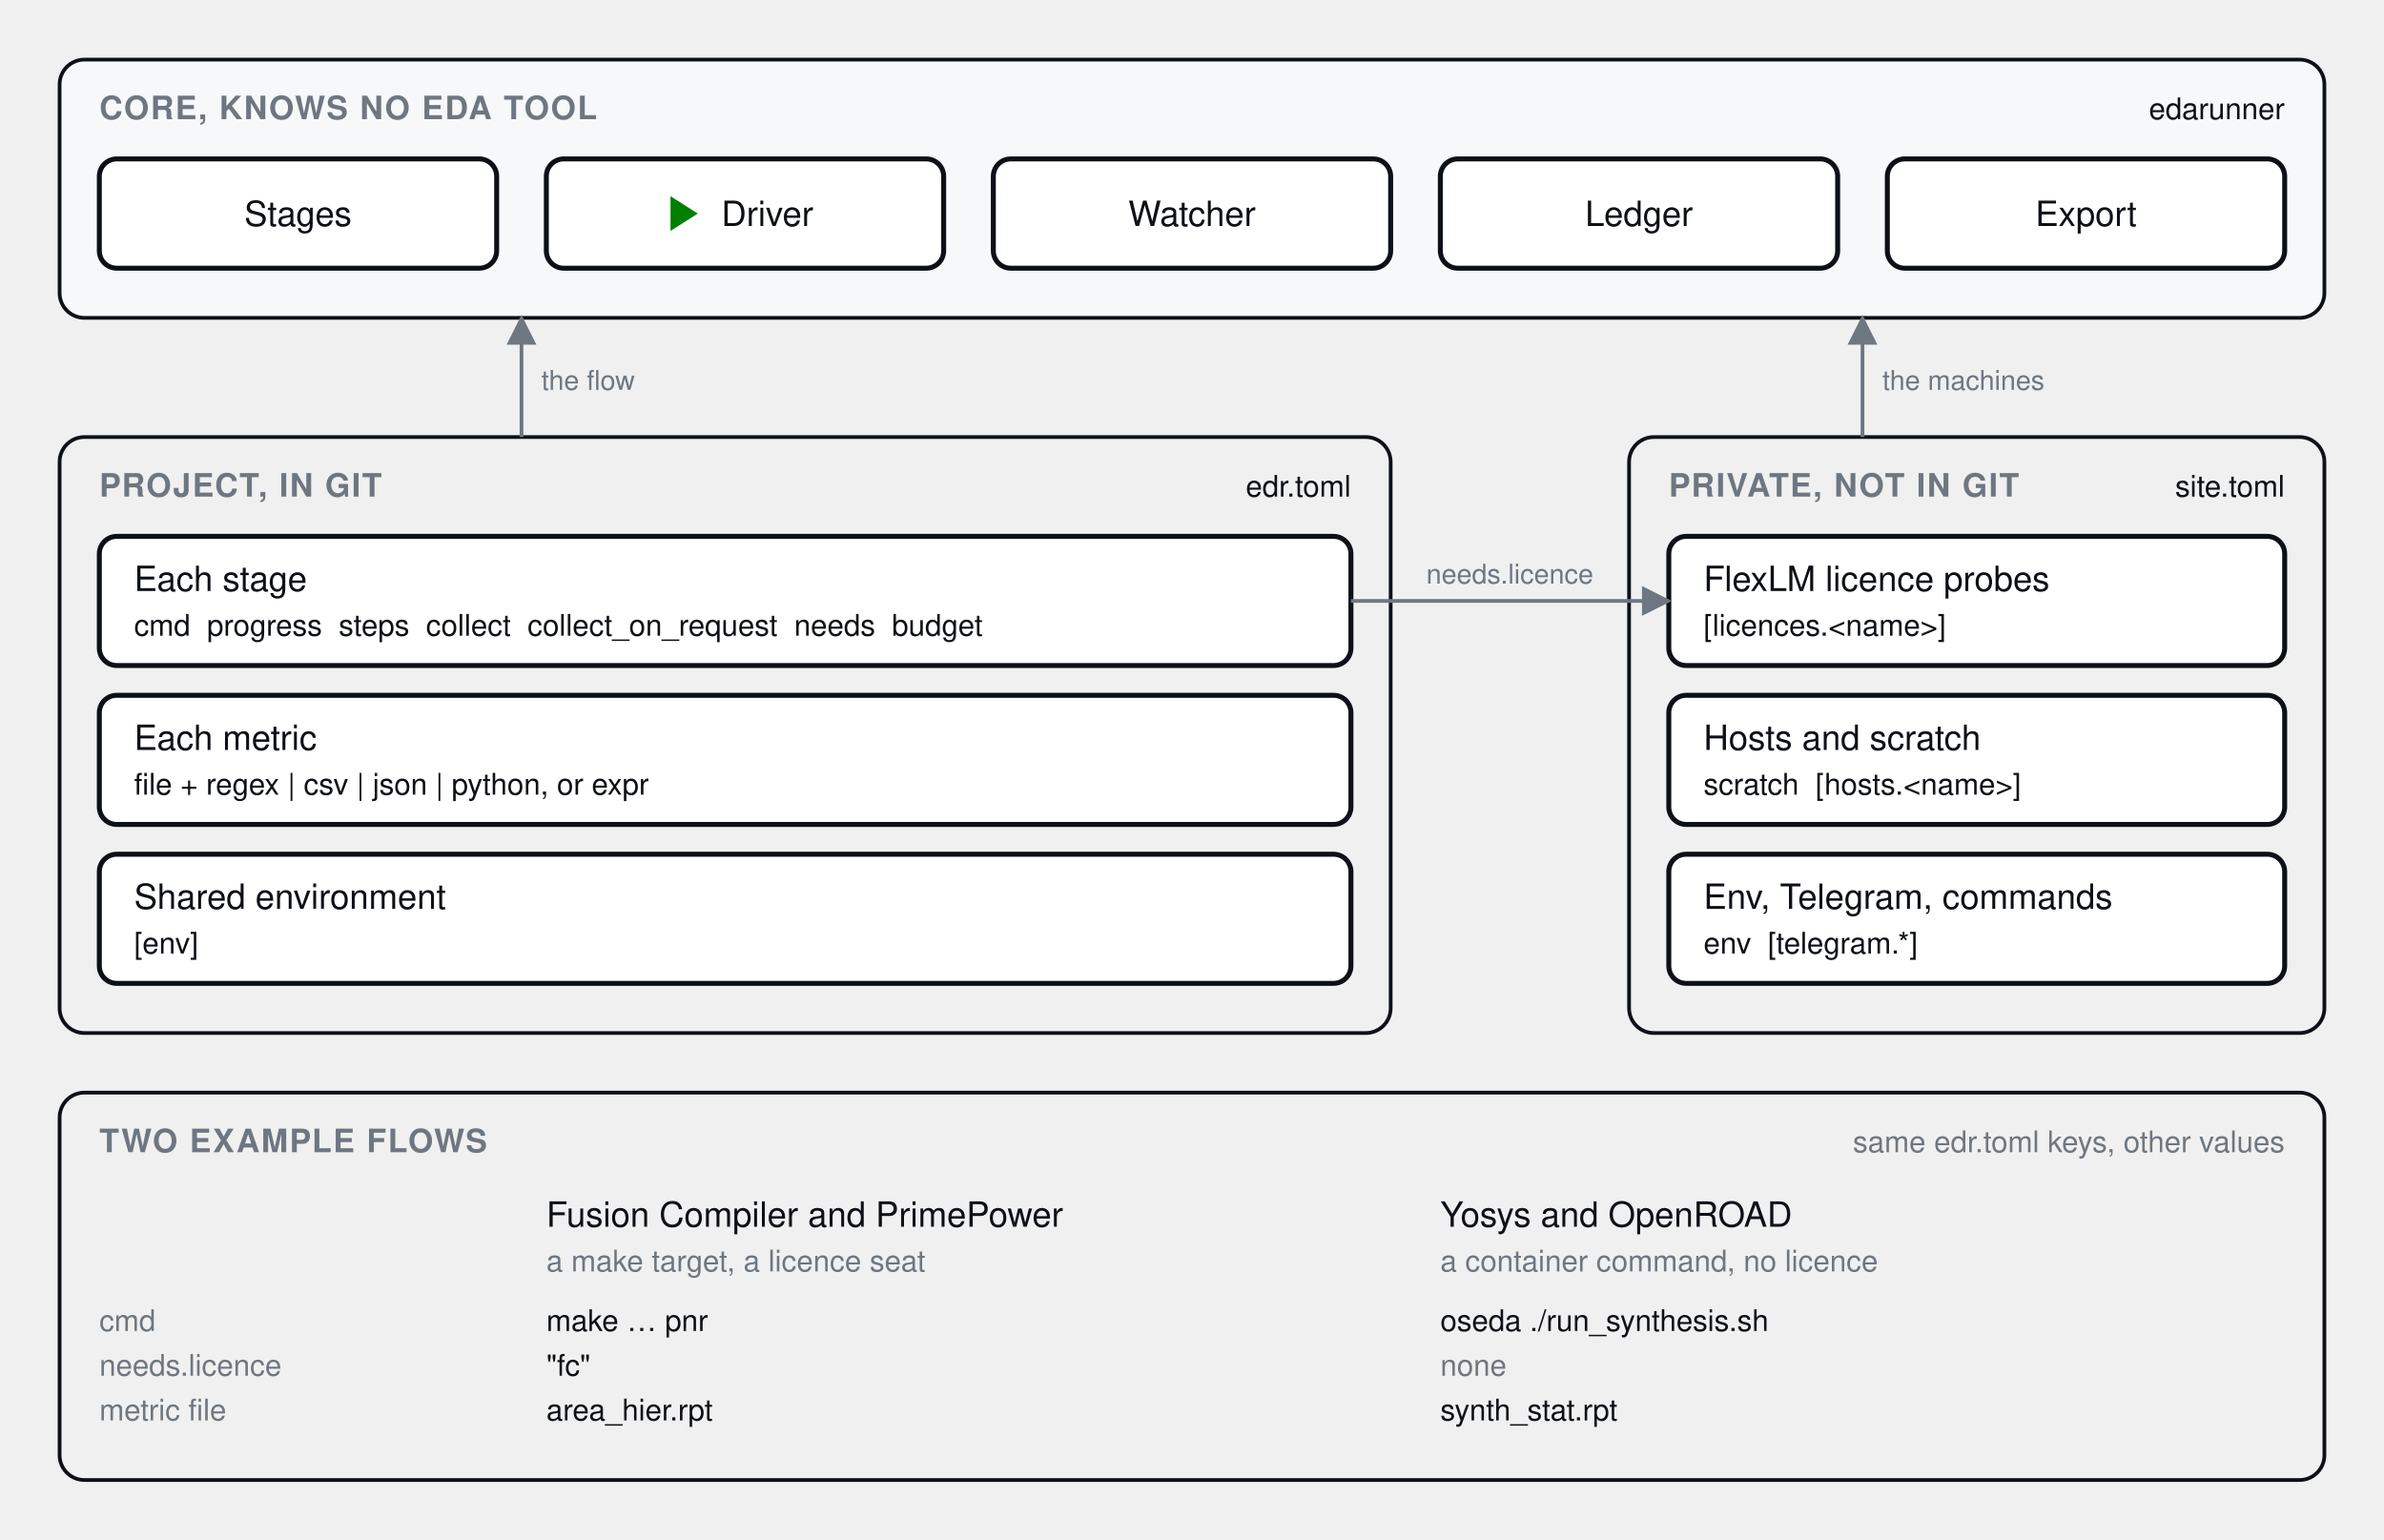
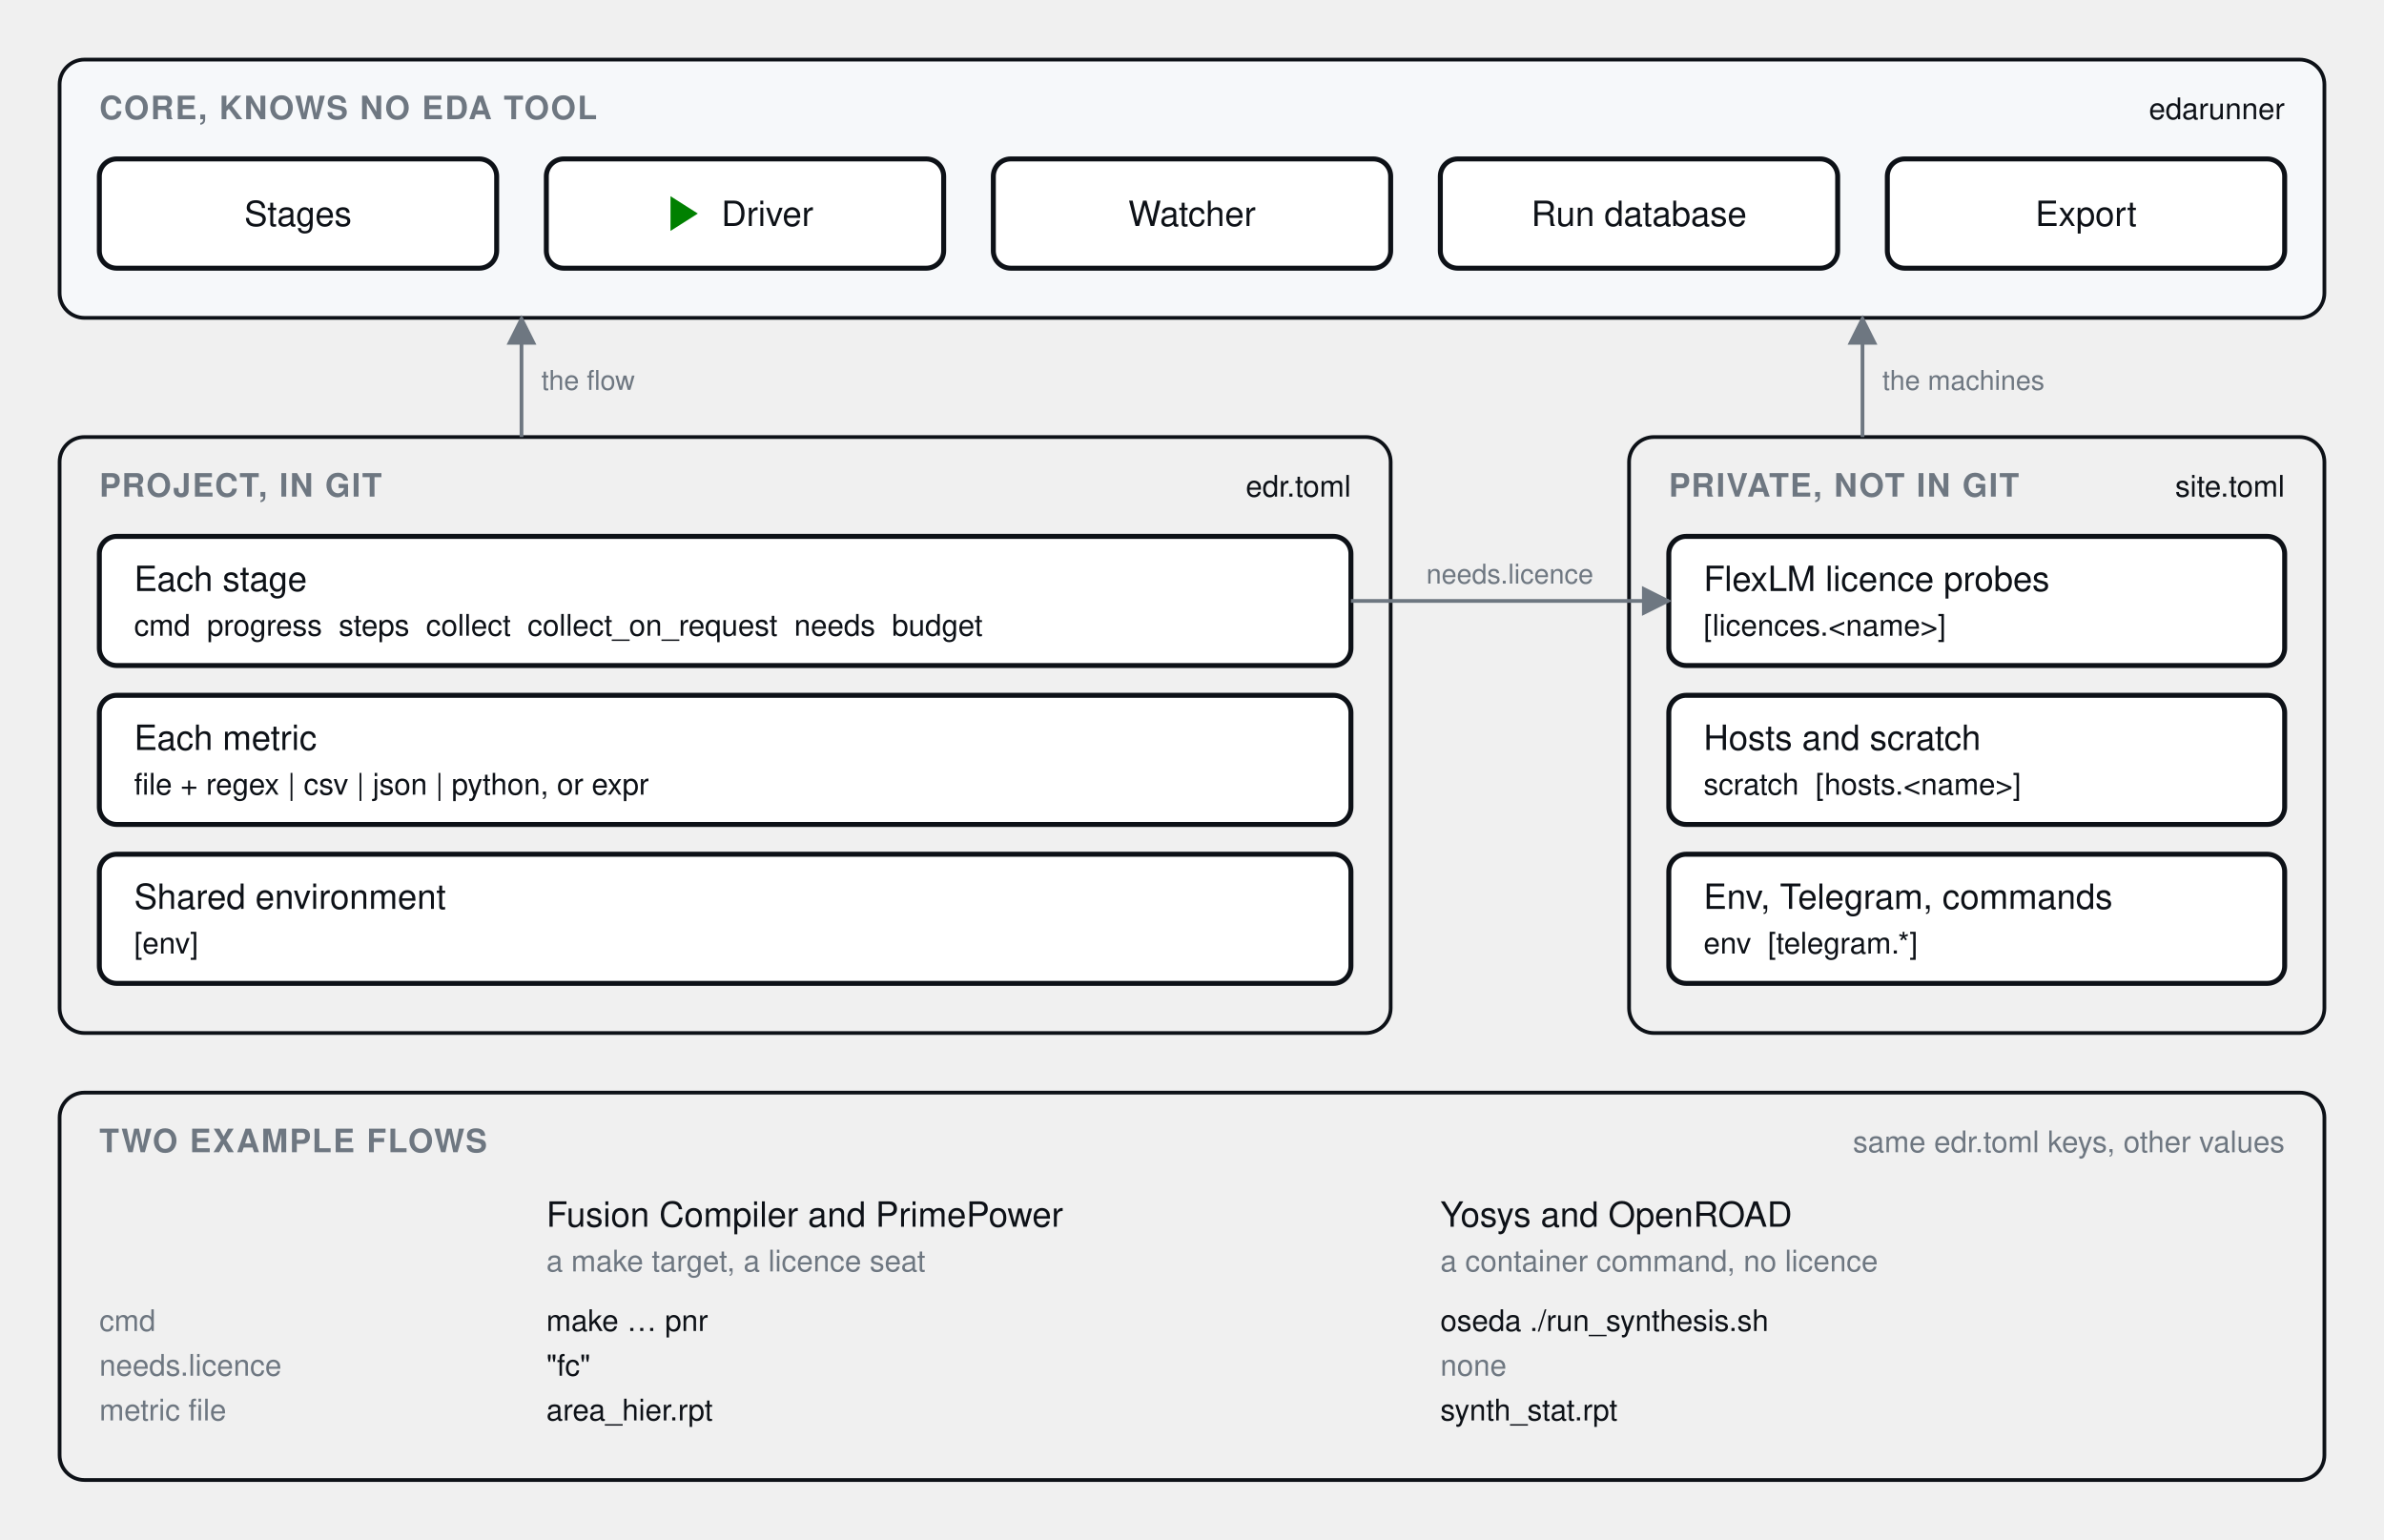
<svg xmlns="http://www.w3.org/2000/svg" width="960" height="620" viewBox="0 0 960 620" role="img" aria-label="How a flow plugs into edarunner: the core, the project edr.toml and the private site.toml">
  <style>
  .box { fill: #ffffff; stroke: #0d1117; stroke-width: 2; }
  .frame { fill: none; stroke: #0d1117; stroke-width: 1.5; }
  .frame-fill { fill: #f6f8fa; stroke: #0d1117; stroke-width: 1.5; }
  .run { fill: #008000; }
  .t { font-family: Helvetica, Arial, sans-serif; font-size: 14px; fill: #0d1117; }
  .s { font-family: Helvetica, Arial, sans-serif; font-size: 12px; fill: #6e7781; }
  .h { font-family: Helvetica, Arial, sans-serif; font-size: 13px; font-weight: 700; fill: #6e7781; letter-spacing: 0.6px; }
  .m { font-family: Helvetica, Arial, sans-serif; font-size: 12px; fill: #0d1117; }
  .m.key { fill: #6e7781; }
  .a { fill: none; stroke: #6e7781; stroke-width: 1.5; marker-end: url(#arrow); }
  .al { font-family: Helvetica, Arial, sans-serif; font-size: 11px; fill: #6e7781; }
  @media (prefers-color-scheme: dark) {
    .box { fill: #0d1117; }
    .frame-fill { fill: #161b22; }
    .t, .m { fill: #e6edf3; }
    .box, .frame, .frame-fill { stroke: #e6edf3; }
  }
</style>
  <defs>
    <marker id="arrow" viewBox="0 0 10 10" refX="9" refY="5" markerWidth="8" markerHeight="8" orient="auto-start-reverse">
      <path d="M0 0L10 5L0 10z" fill="#6e7781" />
    </marker>
  </defs>
  <rect class="frame-fill" x="24" y="24" width="912" height="104" rx="10" />
  <text class="h" x="40" y="48">CORE, KNOWS NO EDA TOOL</text>
  <text class="m" x="920" y="48" text-anchor="end">edarunner</text>
  <rect class="box" x="40" y="64" width="160" height="44" rx="7" />
  <text class="t" x="120" y="91" text-anchor="middle">Stages</text>
  <rect class="box" x="220" y="64" width="160" height="44" rx="7" />
  <text class="t" x="309" y="91" text-anchor="middle">Driver</text>
  <rect class="box" x="400" y="64" width="160" height="44" rx="7" />
  <text class="t" x="480" y="91" text-anchor="middle">Watcher</text>
  <rect class="box" x="580" y="64" width="160" height="44" rx="7" />
-   <text class="t" x="660" y="91" text-anchor="middle">Ledger</text>
+   <text class="t" x="660" y="91" text-anchor="middle">Run database</text>
  <rect class="box" x="760" y="64" width="160" height="44" rx="7" />
  <text class="t" x="840" y="91" text-anchor="middle">Export</text>
  <path class="run" d="M270 79v14l11-7z" />
  <rect class="frame" x="24" y="176" width="536" height="240" rx="10" />
  <text class="h" x="40" y="200">PROJECT, IN GIT</text>
  <text class="m" x="544" y="200" text-anchor="end">edr.toml</text>
  <rect class="box" x="40" y="216" width="504" height="52" rx="7" />
  <text class="t" x="54" y="238">Each stage</text>
  <text class="m" x="54" y="256" xml:space="preserve">cmd  progress  steps  collect  collect_on_request  needs  budget</text>
  <rect class="box" x="40" y="280" width="504" height="52" rx="7" />
  <text class="t" x="54" y="302">Each metric</text>
  <text class="m" x="54" y="320" xml:space="preserve">file + regex | csv | json | python, or expr</text>
  <rect class="box" x="40" y="344" width="504" height="52" rx="7" />
  <text class="t" x="54" y="366">Shared environment</text>
  <text class="m" x="54" y="384">[env]</text>
  <rect class="frame" x="656" y="176" width="280" height="240" rx="10" />
  <text class="h" x="672" y="200">PRIVATE, NOT IN GIT</text>
  <text class="m" x="920" y="200" text-anchor="end">site.toml</text>
  <rect class="box" x="672" y="216" width="248" height="52" rx="7" />
  <text class="t" x="686" y="238">FlexLM licence probes</text>
  <text class="m" x="686" y="256">[licences.&lt;name&gt;]</text>
  <rect class="box" x="672" y="280" width="248" height="52" rx="7" />
  <text class="t" x="686" y="302">Hosts and scratch</text>
  <text class="m" x="686" y="320" xml:space="preserve">scratch  [hosts.&lt;name&gt;]</text>
  <rect class="box" x="672" y="344" width="248" height="52" rx="7" />
  <text class="t" x="686" y="366">Env, Telegram, commands</text>
  <text class="m" x="686" y="384" xml:space="preserve">env  [telegram.*]</text>
  <path class="a" d="M210 176V128" />
  <text class="al" x="218" y="157">the flow</text>
  <path class="a" d="M750 176V128" />
  <text class="al" x="758" y="157">the machines</text>
  <path class="a" d="M544 242H672" />
  <text class="al" x="608" y="235" text-anchor="middle">needs.licence</text>
  <rect class="frame" x="24" y="440" width="912" height="156" rx="10" />
  <text class="h" x="40" y="464">TWO EXAMPLE FLOWS</text>
  <text class="s" x="920" y="464" text-anchor="end">same edr.toml keys, other values</text>
  <text class="t" x="220" y="494">Fusion Compiler and PrimePower</text>
  <text class="t" x="580" y="494">Yosys and OpenROAD</text>
  <text class="s" x="220" y="512">a make target, a licence seat</text>
  <text class="s" x="580" y="512">a container command, no licence</text>
  <text class="m key" x="40" y="536">cmd</text>
  <text class="m" x="220" y="536">make … pnr</text>
  <text class="m" x="580" y="536">oseda ./run_synthesis.sh</text>
  <text class="m key" x="40" y="554">needs.licence</text>
  <text class="m" x="220" y="554">"fc"</text>
  <text class="s" x="580" y="554">none</text>
  <text class="m key" x="40" y="572">metric file</text>
  <text class="m" x="220" y="572">area_hier.rpt</text>
  <text class="m" x="580" y="572">synth_stat.rpt</text>
</svg>
